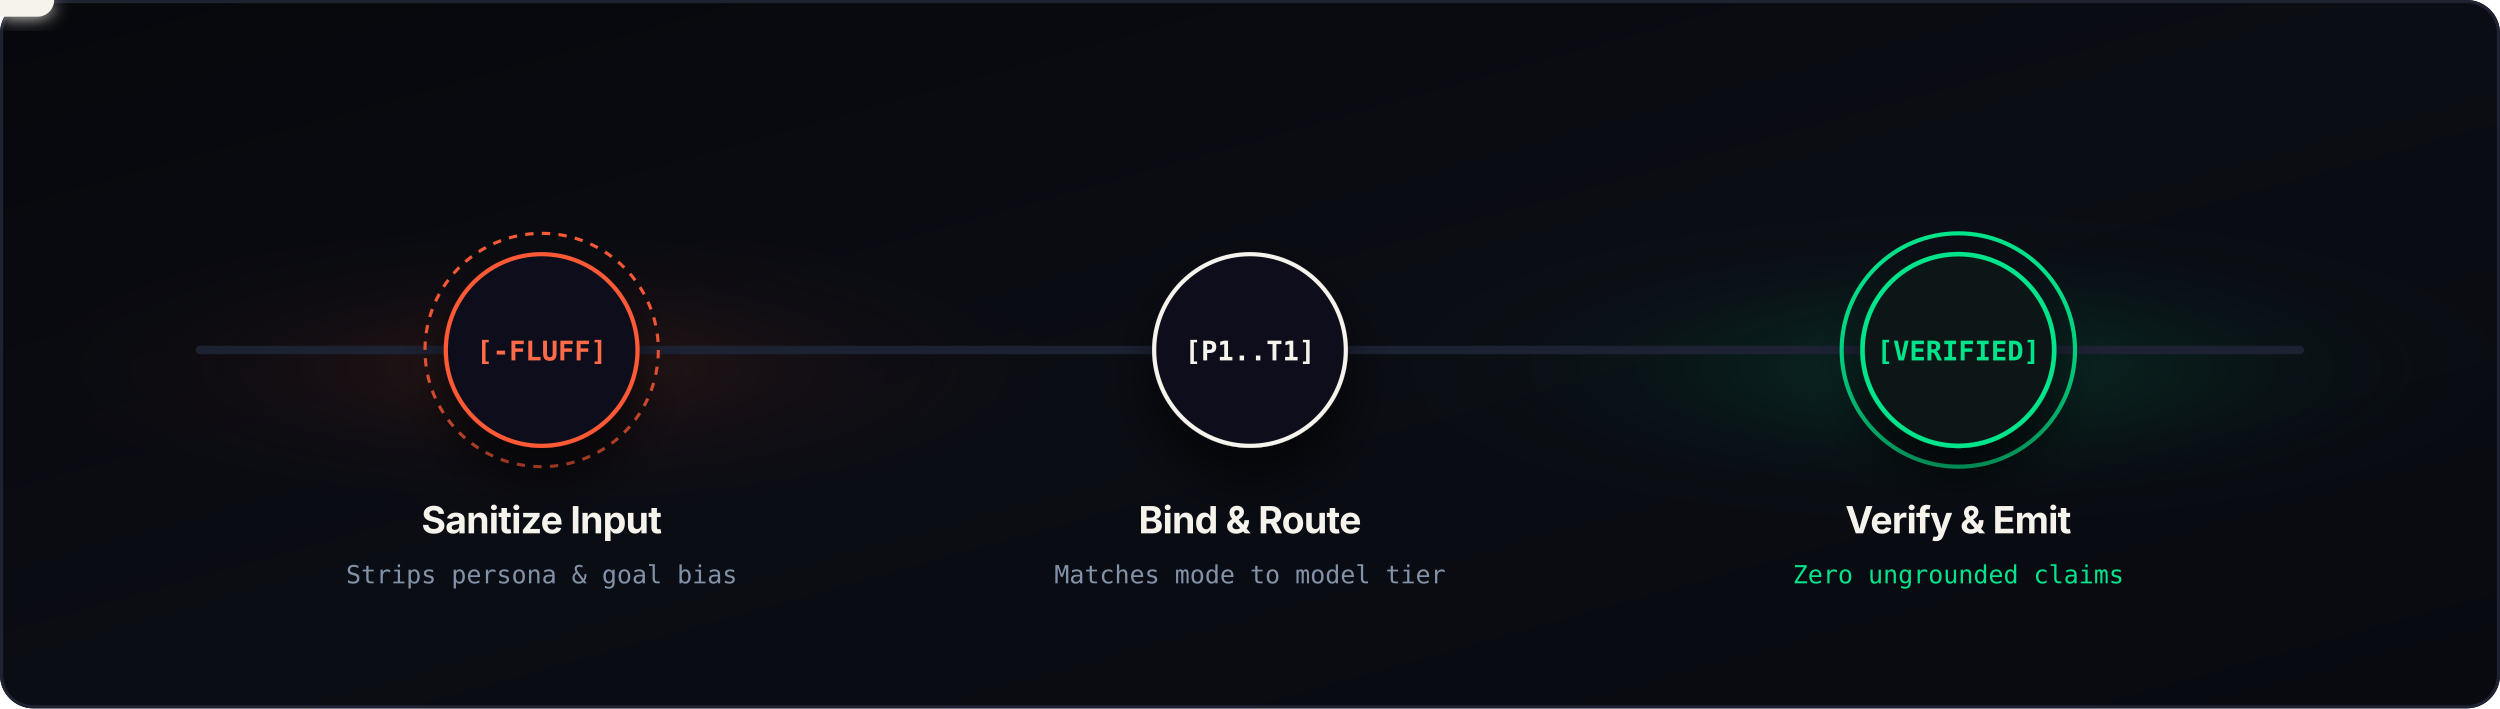
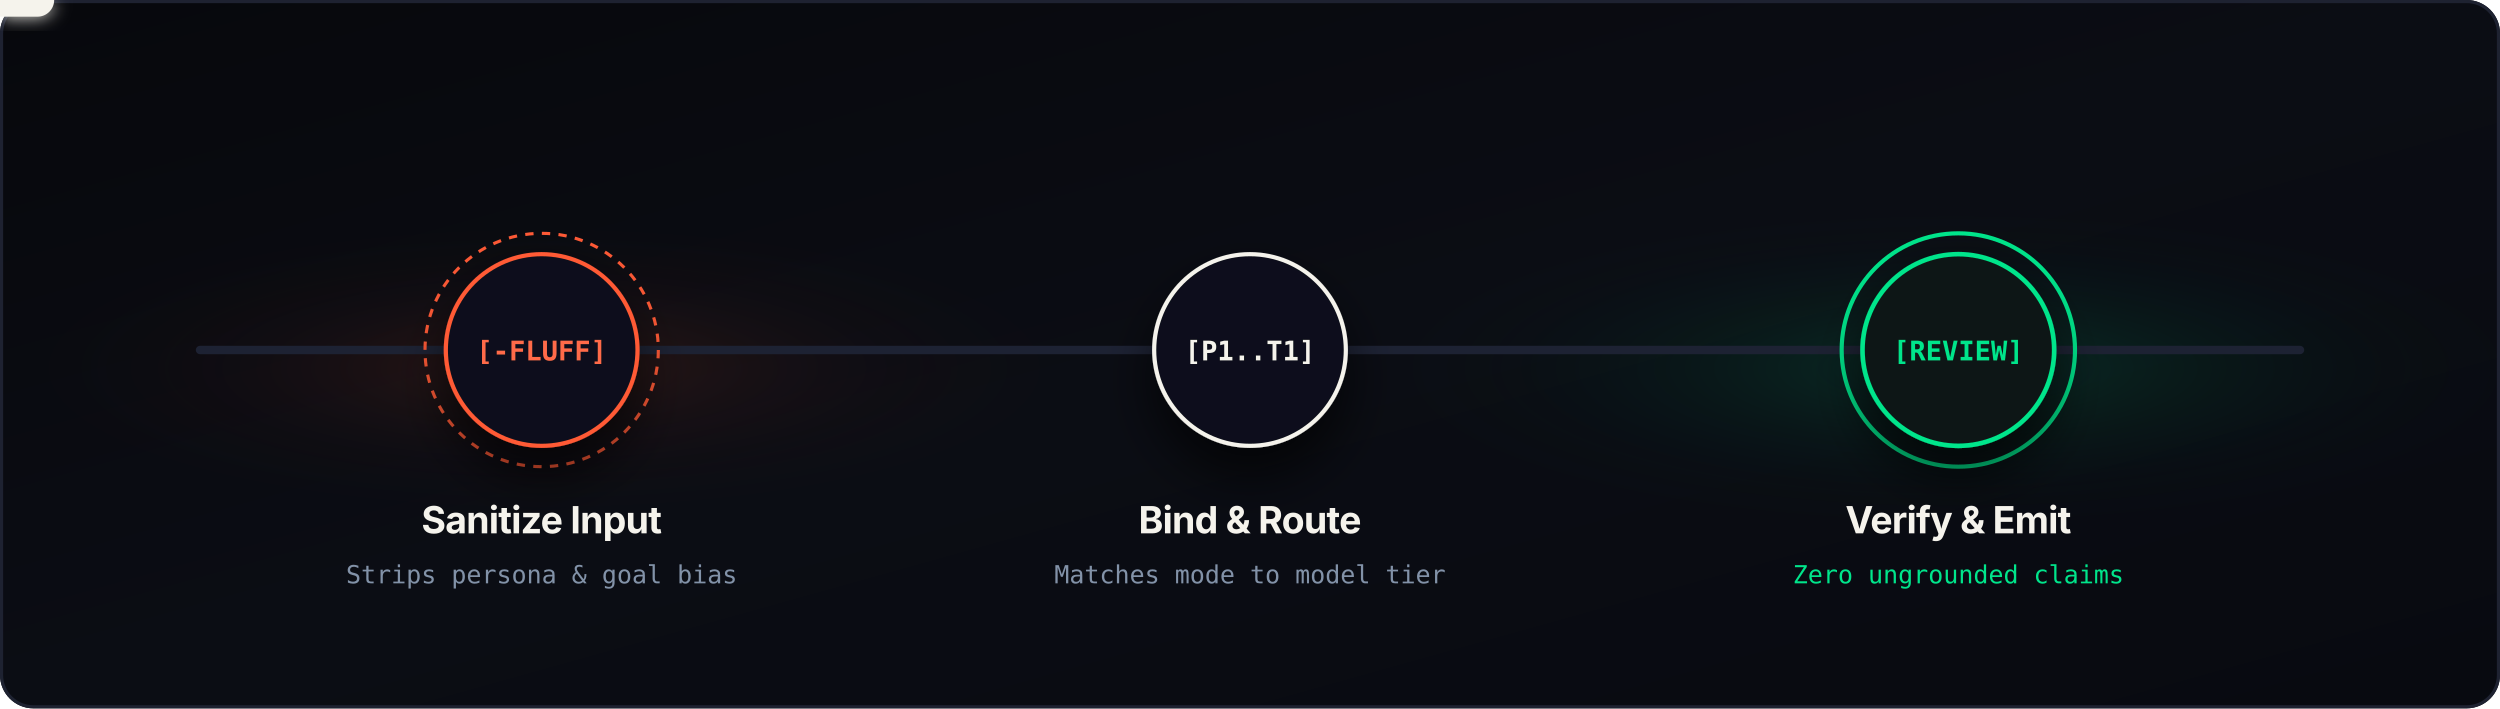
<svg xmlns="http://www.w3.org/2000/svg" viewBox="0 0 1200 340" width="100%" height="100%">
  <defs>
    <linearGradient id="pipeBg" x1="0%" y1="0%" x2="100%" y2="100%">
      <stop offset="0%" stop-color="#07080C" />
      <stop offset="50%" stop-color="#0B0D14" />
      <stop offset="100%" stop-color="#080A10" />
    </linearGradient>
    <linearGradient id="opticalAxis" x1="0%" y1="0%" x2="100%" y2="0%">
      <stop offset="0%" stop-color="#FF5A36" stop-opacity="0.2" />
      <stop offset="22%" stop-color="#FF5A36" stop-opacity="0.75" />
      <stop offset="50%" stop-color="#F5F3EC" stop-opacity="0.85" />
      <stop offset="82%" stop-color="#00E58B" stop-opacity="0.95" />
      <stop offset="100%" stop-color="#00E58B" stop-opacity="0.2" />
    </linearGradient>
    <radialGradient id="gateGlow1" cx="22%" cy="52%" r="22%">
      <stop offset="0%" stop-color="#FF5A36" stop-opacity="0.14" />
      <stop offset="100%" stop-color="#07080C" stop-opacity="0" />
    </radialGradient>
    <radialGradient id="gateGlow3" cx="78%" cy="52%" r="24%">
      <stop offset="0%" stop-color="#00E58B" stop-opacity="0.16" />
      <stop offset="100%" stop-color="#07080C" stop-opacity="0" />
    </radialGradient>
    <filter id="lensShadow" x="-25%" y="-25%" width="150%" height="160%">
      <feDropShadow dx="0" dy="14" stdDeviation="12" flood-color="#000000" flood-opacity="0.65" />
    </filter>
    <filter id="beamBloom" x="-40%" y="-40%" width="180%" height="180%">
      <feGaussianBlur stdDeviation="4" result="b" />
      <feMerge>
        <feMergeNode in="b" />
        <feMergeNode in="SourceGraphic" />
      </feMerge>
    </filter>
    <style>
      .gate-ring-1 {
        animation: pulseGate1 4.8s cubic-bezier(0.16, 1, 0.3, 1) infinite;
      }
      .gate-ring-2 {
        animation: pulseGate2 4.8s cubic-bezier(0.16, 1, 0.3, 1) infinite;
      }
      .gate-ring-3 {
        animation: pulseGate3 4.8s cubic-bezier(0.16, 1, 0.3, 1) infinite;
      }
      .shed-fluff {
        animation: shedRing 4.8s cubic-bezier(0.16, 1, 0.3, 1) infinite;
        transform-origin: 260px 168px;
      }
      .lock-pass {
        animation: passLock 4.8s cubic-bezier(0.16, 1, 0.3, 1) infinite;
        transform-origin: 940px 168px;
      }

      @keyframes pulseGate1 {
        0%, 8% { stroke-opacity: 0.35; }
        18%, 32% { stroke-opacity: 1; }
        45%, 100% { stroke-opacity: 0.35; }
      }
      @keyframes pulseGate2 {
        0%, 35% { stroke-opacity: 0.35; }
        48%, 62% { stroke-opacity: 1; }
        78%, 100% { stroke-opacity: 0.35; }
      }
      @keyframes pulseGate3 {
        0%, 65% { stroke-opacity: 0.35; }
        78%, 94% { stroke-opacity: 1; }
        100% { stroke-opacity: 0.35; }
      }
      @keyframes shedRing {
        0%, 14% { opacity: 0; transform: scale(0.8); }
        22% { opacity: 0.95; transform: scale(1); }
        38%, 100% { opacity: 0; transform: scale(1.45); }
      }
      @keyframes passLock {
        0%, 70% { opacity: 0; transform: scale(0.85); }
        82%, 94% { opacity: 1; transform: scale(1.18); }
        100% { opacity: 0; transform: scale(1.35); }
      }

      @media (prefers-reduced-motion: reduce) {
        .gate-ring-1, .gate-ring-2, .gate-ring-3, .shed-fluff, .lock-pass {
          animation: none !important;
          stroke-opacity: 0.9 !important;
        }
      }
    </style>
  </defs>
  <rect width="1200" height="340" rx="16" fill="url(#pipeBg)" />
  <rect width="1200" height="340" rx="16" fill="url(#gateGlow1)" />
  <rect width="1200" height="340" rx="16" fill="url(#gateGlow3)" />
  <rect x="0.75" y="0.75" width="1198.5" height="338.5" rx="15.25" fill="none" stroke="#1E2231" stroke-width="1.5" />
  <line x1="96" y1="168" x2="1104" y2="168" stroke="#1D2233" stroke-width="4" stroke-linecap="round" />
  <line x1="96" y1="168" x2="1104" y2="168" stroke="url(#opticalAxis)" stroke-width="2.5" stroke-linecap="round" />
  <g filter="url(#beamBloom)">
    <rect x="-26" y="-8" width="52" height="16" rx="8" fill="#F5F3EC">
      <animateMotion path="M 120 168 L 1080 168" dur="4.8s" repeatCount="indefinite" />
      <animate attributeName="fill" values="#FF5A36;#FF5A36;#F5F3EC;#00E58B;#00E58B" keyTimes="0;0.24;0.52;0.8;1" dur="4.8s" repeatCount="indefinite" />
    </rect>
  </g>
  <circle class="shed-fluff" cx="260" cy="168" r="56" fill="none" stroke="#FF5A36" stroke-width="1.5" stroke-dasharray="4 4" />
  <g transform="translate(260, 168)" filter="url(#lensShadow)">
    <circle cx="0" cy="0" r="46" fill="#0E111A" stroke="#28222B" stroke-width="1.5" />
    <circle class="gate-ring-1" cx="0" cy="0" r="46" fill="none" stroke="#FF5A36" stroke-width="2" />
    <text x="0" y="5" text-anchor="middle" font-family="'JetBrains Mono', Consolas, monospace" font-size="13" font-weight="700" fill="#FF6B4A">[-FLUFF]</text>
  </g>
  <text x="260" y="256" text-anchor="middle" font-family="Inter, -apple-system, sans-serif" font-size="18" font-weight="700" fill="#F5F3EC" letter-spacing="-0.02em">Sanitize Input</text>
  <text x="260" y="280" text-anchor="middle" font-family="'JetBrains Mono', Consolas, monospace" font-size="12" font-weight="500" fill="#8292A8">Strips persona &amp; goal bias</text>
  <g transform="translate(600, 168)" filter="url(#lensShadow)">
    <circle cx="0" cy="0" r="46" fill="#0E111A" stroke="#262C3F" stroke-width="1.5" />
    <circle class="gate-ring-2" cx="0" cy="0" r="46" fill="none" stroke="#F5F3EC" stroke-width="2" />
    <text x="0" y="5" text-anchor="middle" font-family="'JetBrains Mono', Consolas, monospace" font-size="13" font-weight="700" fill="#F5F3EC">[P1..T1]</text>
  </g>
  <text x="600" y="256" text-anchor="middle" font-family="Inter, -apple-system, sans-serif" font-size="18" font-weight="700" fill="#F5F3EC" letter-spacing="-0.02em">Bind &amp; Route</text>
  <text x="600" y="280" text-anchor="middle" font-family="'JetBrains Mono', Consolas, monospace" font-size="12" font-weight="500" fill="#8292A8">Matches mode to model tier</text>
  <circle class="lock-pass" cx="940" cy="168" r="56" fill="none" stroke="#00E58B" stroke-width="2" />
  <g transform="translate(940, 168)" filter="url(#lensShadow)">
    <circle cx="0" cy="0" r="46" fill="#0B1915" stroke="#184A38" stroke-width="1.5" />
    <circle class="gate-ring-3" cx="0" cy="0" r="46" fill="none" stroke="#00E58B" stroke-width="2.2" />
-     <text x="0" y="5" text-anchor="middle" font-family="'JetBrains Mono', Consolas, monospace" font-size="13" font-weight="700" fill="#00E58B">[VERIFIED]</text>
+     <text x="0" y="5" text-anchor="middle" font-family="'JetBrains Mono', Consolas, monospace" font-size="13" font-weight="700" fill="#00E58B">[REVIEW]</text>
  </g>
  <text x="940" y="256" text-anchor="middle" font-family="Inter, -apple-system, sans-serif" font-size="18" font-weight="700" fill="#F5F3EC" letter-spacing="-0.02em">Verify &amp; Emit</text>
  <text x="940" y="280" text-anchor="middle" font-family="'JetBrains Mono', Consolas, monospace" font-size="12" font-weight="500" fill="#00E58B">Zero ungrounded claims</text>
</svg>
